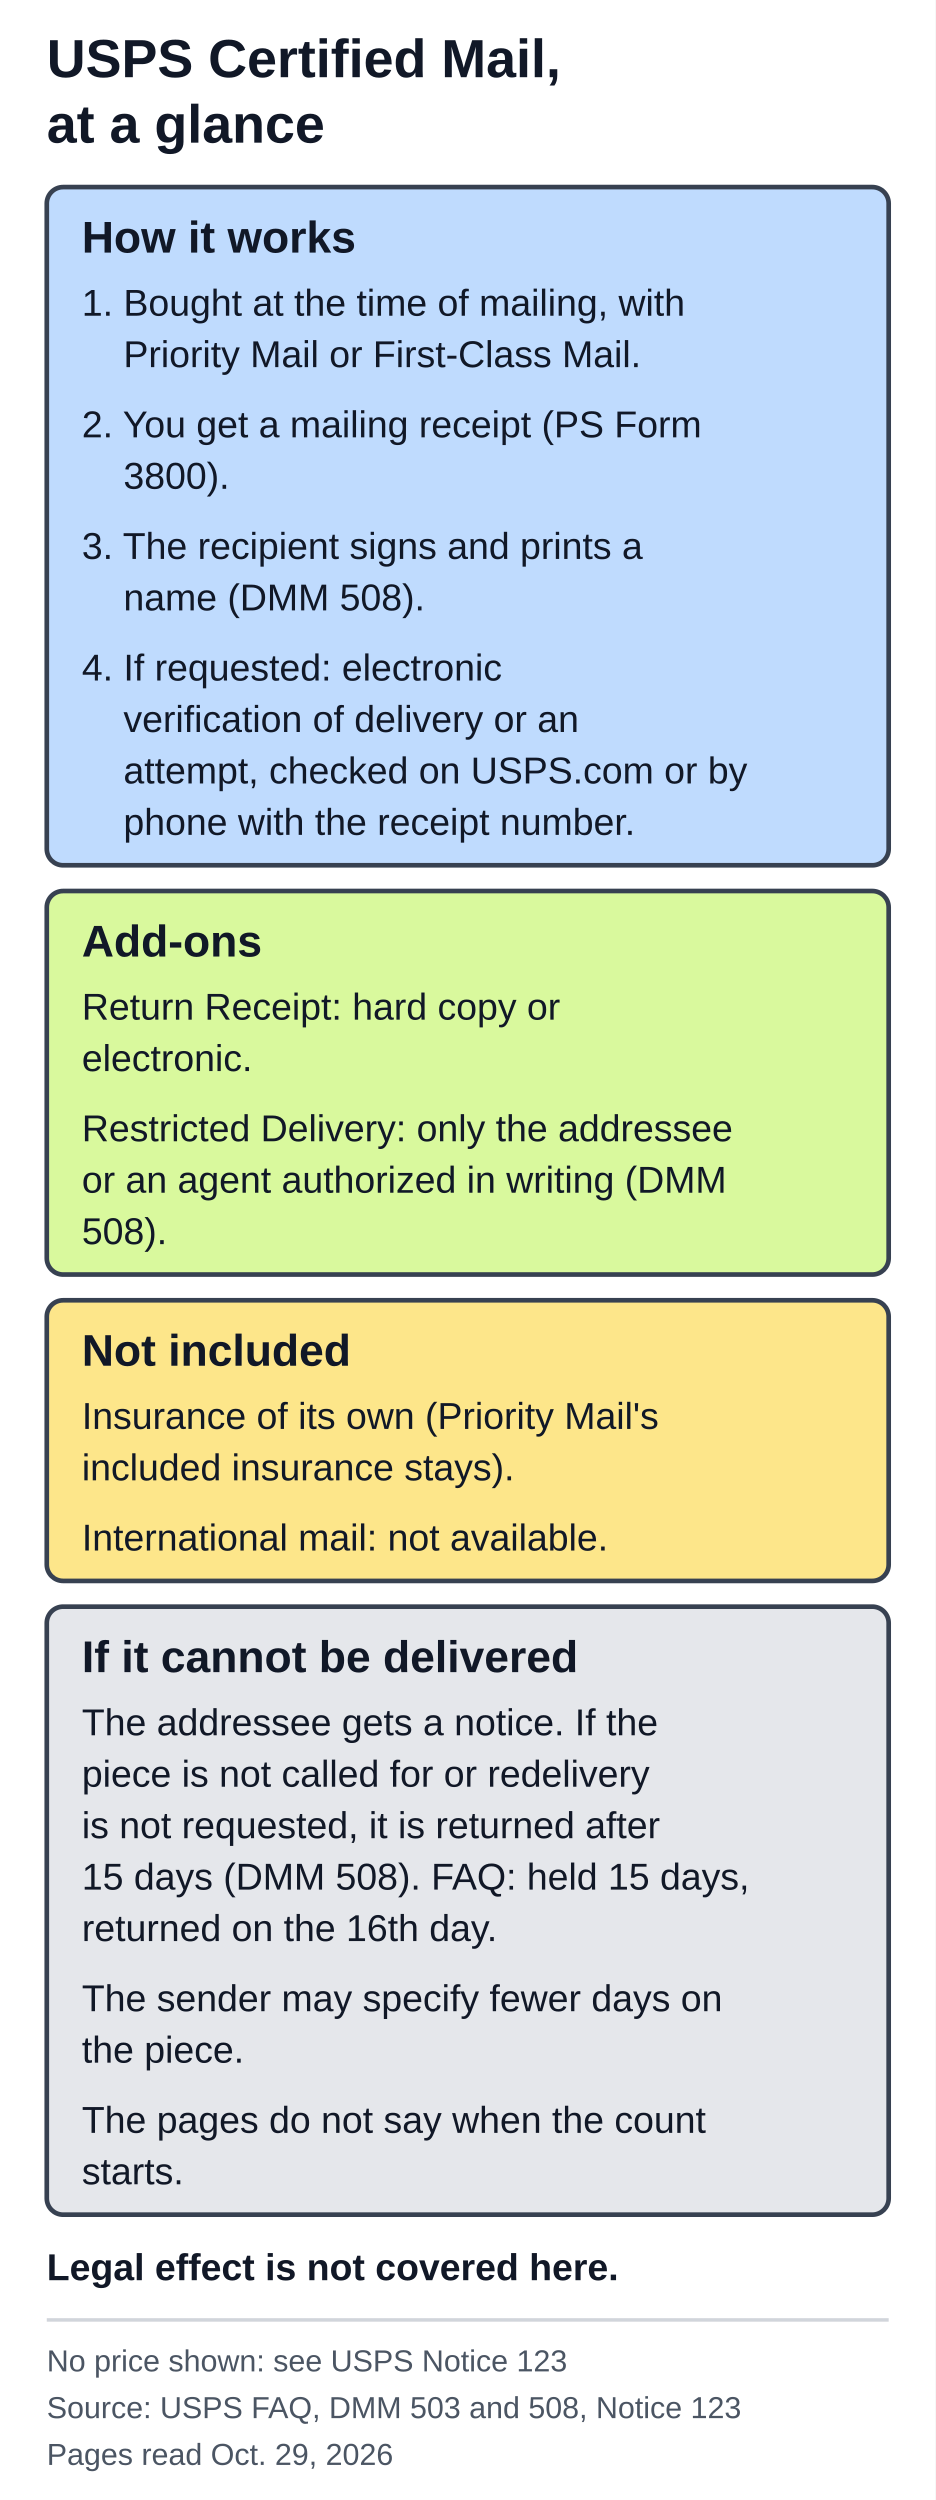
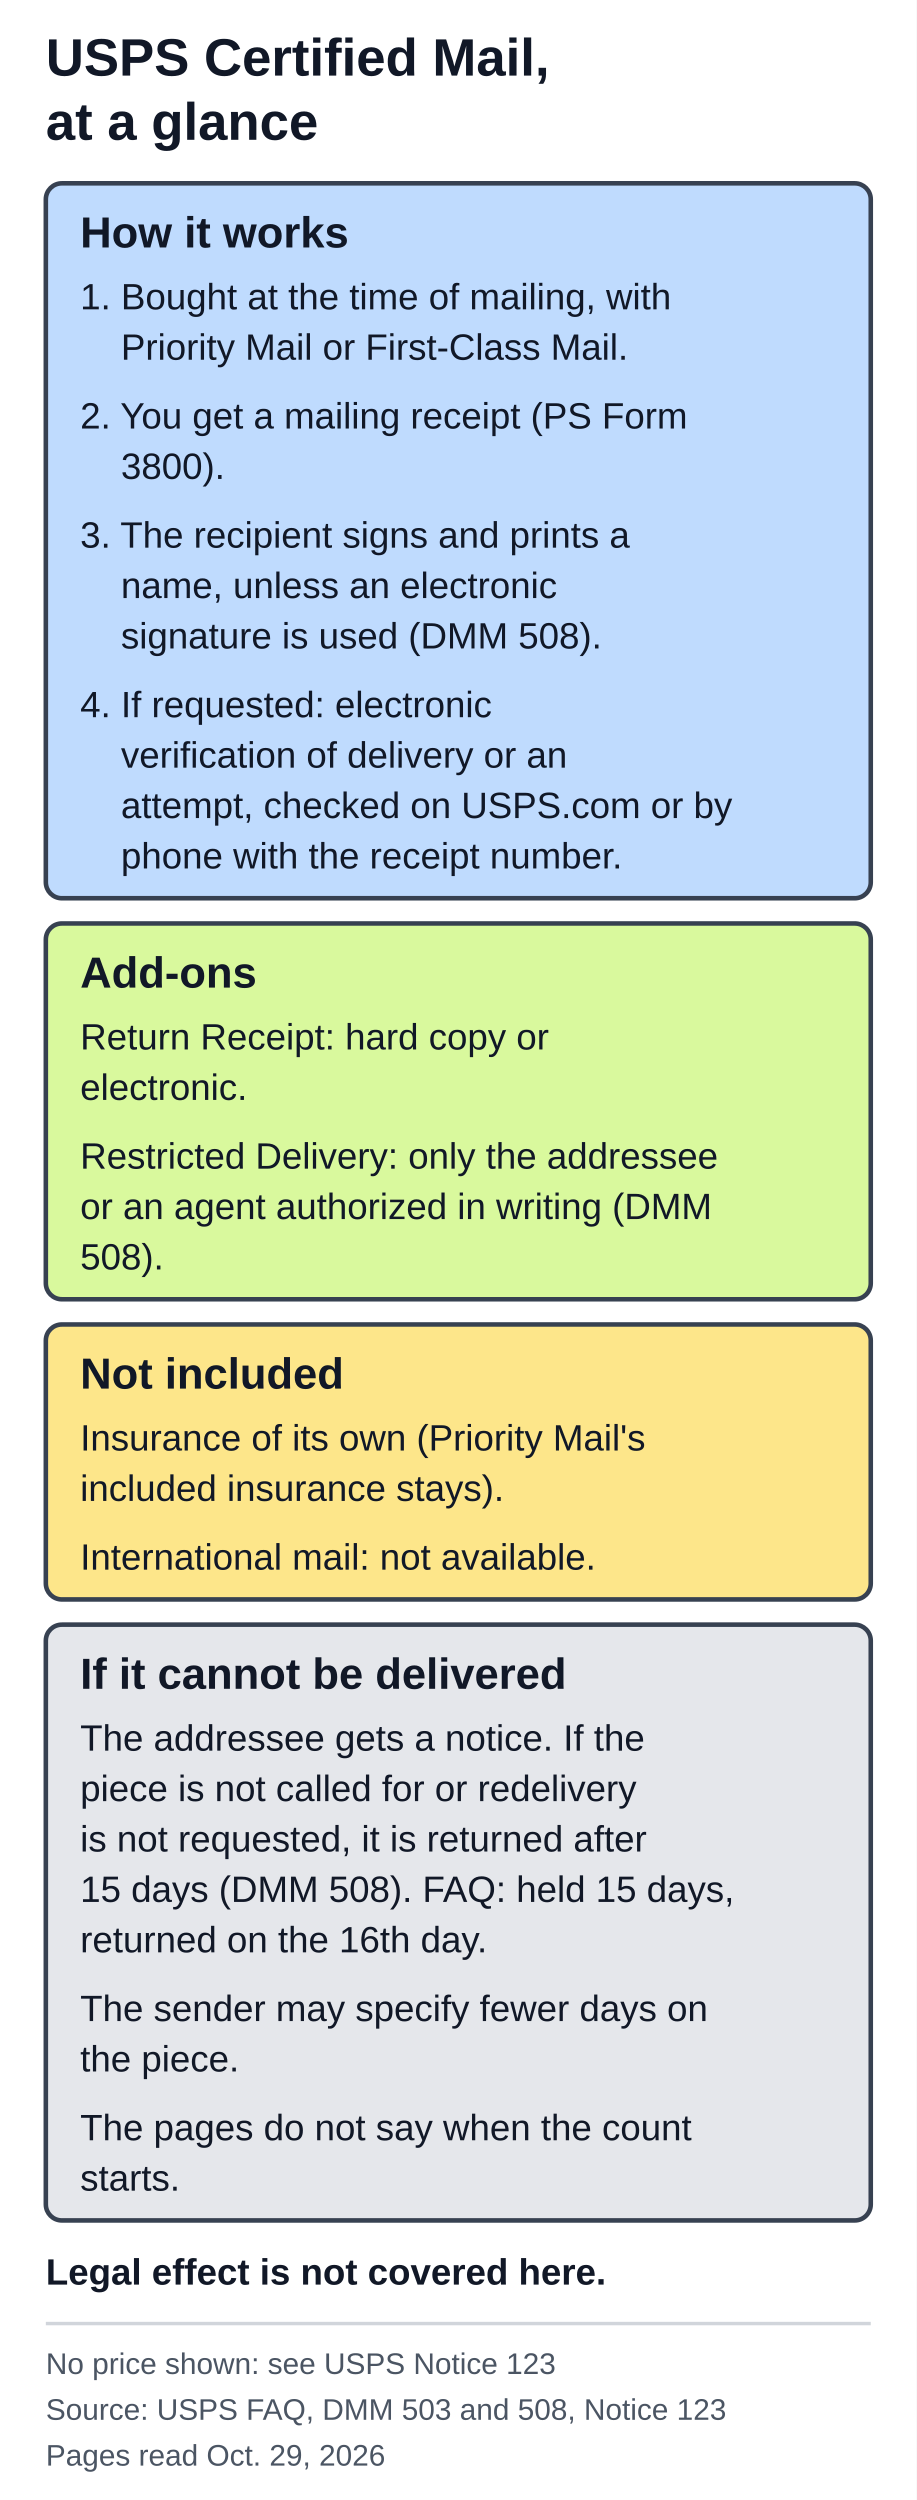
- <svg xmlns="http://www.w3.org/2000/svg" width="800" height="2138" viewBox="0 0 800 2138" font-family="Liberation Sans, Arial, Helvetica, sans-serif">
-   <rect width="800" height="2138" fill="#ffffff" />
+ <svg xmlns="http://www.w3.org/2000/svg" width="800" height="2182" viewBox="0 0 800 2182" font-family="Liberation Sans, Arial, Helvetica, sans-serif">
+   <rect width="800" height="2182" fill="#ffffff" />
  <text x="40" y="66" font-size="46" font-weight="bold" fill="#111827" text-anchor="start">USPS Certified Mail,</text>
  <text x="40" y="122" font-size="46" font-weight="bold" fill="#111827" text-anchor="start">at a glance</text>
-   <rect x="40" y="160" width="720" height="580" rx="14" fill="#bfdbfe" stroke="#374151" stroke-width="4" />
+   <rect x="40" y="160" width="720" height="624" rx="14" fill="#bfdbfe" stroke="#374151" stroke-width="4" />
  <text x="70" y="216" font-size="38" font-weight="bold" fill="#111827" text-anchor="start">How it works</text>
  <text x="70" y="270" font-size="32" fill="#111827" text-anchor="start" xml:space="preserve">1. Bought at the time of mailing, with</text>
  <text x="70" y="314" font-size="32" fill="#111827" text-anchor="start" xml:space="preserve">    Priority Mail or First-Class Mail.</text>
  <text x="70" y="374" font-size="32" fill="#111827" text-anchor="start" xml:space="preserve">2. You get a mailing receipt (PS Form</text>
  <text x="70" y="418" font-size="32" fill="#111827" text-anchor="start" xml:space="preserve">    3800).</text>
  <text x="70" y="478" font-size="32" fill="#111827" text-anchor="start" xml:space="preserve">3. The recipient signs and prints a</text>
-   <text x="70" y="522" font-size="32" fill="#111827" text-anchor="start" xml:space="preserve">    name (DMM 508).</text>
-   <text x="70" y="582" font-size="32" fill="#111827" text-anchor="start" xml:space="preserve">4. If requested: electronic</text>
-   <text x="70" y="626" font-size="32" fill="#111827" text-anchor="start" xml:space="preserve">    verification of delivery or an</text>
-   <text x="70" y="670" font-size="32" fill="#111827" text-anchor="start" xml:space="preserve">    attempt, checked on USPS.com or by</text>
-   <text x="70" y="714" font-size="32" fill="#111827" text-anchor="start" xml:space="preserve">    phone with the receipt number.</text>
-   <rect x="40" y="762" width="720" height="328" rx="14" fill="#d9f99d" stroke="#374151" stroke-width="4" />
-   <text x="70" y="818" font-size="38" font-weight="bold" fill="#111827" text-anchor="start">Add-ons</text>
-   <text x="70" y="872" font-size="32" fill="#111827" text-anchor="start" xml:space="preserve">Return Receipt: hard copy or</text>
-   <text x="70" y="916" font-size="32" fill="#111827" text-anchor="start" xml:space="preserve">electronic.</text>
-   <text x="70" y="976" font-size="32" fill="#111827" text-anchor="start" xml:space="preserve">Restricted Delivery: only the addressee</text>
-   <text x="70" y="1020" font-size="32" fill="#111827" text-anchor="start" xml:space="preserve">or an agent authorized in writing (DMM</text>
-   <text x="70" y="1064" font-size="32" fill="#111827" text-anchor="start" xml:space="preserve">508).</text>
-   <rect x="40" y="1112" width="720" height="240" rx="14" fill="#fde68a" stroke="#374151" stroke-width="4" />
-   <text x="70" y="1168" font-size="38" font-weight="bold" fill="#111827" text-anchor="start">Not included</text>
-   <text x="70" y="1222" font-size="32" fill="#111827" text-anchor="start" xml:space="preserve">Insurance of its own (Priority Mail's</text>
-   <text x="70" y="1266" font-size="32" fill="#111827" text-anchor="start" xml:space="preserve">included insurance stays).</text>
-   <text x="70" y="1326" font-size="32" fill="#111827" text-anchor="start" xml:space="preserve">International mail: not available.</text>
-   <rect x="40" y="1374" width="720" height="520" rx="14" fill="#e5e7eb" stroke="#374151" stroke-width="4" />
-   <text x="70" y="1430" font-size="38" font-weight="bold" fill="#111827" text-anchor="start">If it cannot be delivered</text>
-   <text x="70" y="1484" font-size="32" fill="#111827" text-anchor="start" xml:space="preserve">The addressee gets a notice. If the</text>
-   <text x="70" y="1528" font-size="32" fill="#111827" text-anchor="start" xml:space="preserve">piece is not called for or redelivery</text>
-   <text x="70" y="1572" font-size="32" fill="#111827" text-anchor="start" xml:space="preserve">is not requested, it is returned after</text>
-   <text x="70" y="1616" font-size="32" fill="#111827" text-anchor="start" xml:space="preserve">15 days (DMM 508). FAQ: held 15 days,</text>
-   <text x="70" y="1660" font-size="32" fill="#111827" text-anchor="start" xml:space="preserve">returned on the 16th day.</text>
-   <text x="70" y="1720" font-size="32" fill="#111827" text-anchor="start" xml:space="preserve">The sender may specify fewer days on</text>
-   <text x="70" y="1764" font-size="32" fill="#111827" text-anchor="start" xml:space="preserve">the piece.</text>
-   <text x="70" y="1824" font-size="32" fill="#111827" text-anchor="start" xml:space="preserve">The pages do not say when the count</text>
-   <text x="70" y="1868" font-size="32" fill="#111827" text-anchor="start" xml:space="preserve">starts.</text>
-   <text x="40" y="1950" font-size="32" font-weight="bold" fill="#111827" text-anchor="start">Legal effect is not covered here.</text>
-   <line x1="40" y1="1984" x2="760" y2="1984" stroke="#d1d5db" stroke-width="3" />
-   <text x="40" y="2028" font-size="26" fill="#4b5563" text-anchor="start">No price shown: see USPS Notice 123</text>
-   <text x="40" y="2068" font-size="26" fill="#4b5563" text-anchor="start">Source: USPS FAQ, DMM 503 and 508, Notice 123</text>
-   <text x="40" y="2108" font-size="26" fill="#4b5563" text-anchor="start">Pages read Oct. 29, 2026</text>
+   <text x="70" y="522" font-size="32" fill="#111827" text-anchor="start" xml:space="preserve">    name, unless an electronic</text>
+   <text x="70" y="566" font-size="32" fill="#111827" text-anchor="start" xml:space="preserve">    signature is used (DMM 508).</text>
+   <text x="70" y="626" font-size="32" fill="#111827" text-anchor="start" xml:space="preserve">4. If requested: electronic</text>
+   <text x="70" y="670" font-size="32" fill="#111827" text-anchor="start" xml:space="preserve">    verification of delivery or an</text>
+   <text x="70" y="714" font-size="32" fill="#111827" text-anchor="start" xml:space="preserve">    attempt, checked on USPS.com or by</text>
+   <text x="70" y="758" font-size="32" fill="#111827" text-anchor="start" xml:space="preserve">    phone with the receipt number.</text>
+   <rect x="40" y="806" width="720" height="328" rx="14" fill="#d9f99d" stroke="#374151" stroke-width="4" />
+   <text x="70" y="862" font-size="38" font-weight="bold" fill="#111827" text-anchor="start">Add-ons</text>
+   <text x="70" y="916" font-size="32" fill="#111827" text-anchor="start" xml:space="preserve">Return Receipt: hard copy or</text>
+   <text x="70" y="960" font-size="32" fill="#111827" text-anchor="start" xml:space="preserve">electronic.</text>
+   <text x="70" y="1020" font-size="32" fill="#111827" text-anchor="start" xml:space="preserve">Restricted Delivery: only the addressee</text>
+   <text x="70" y="1064" font-size="32" fill="#111827" text-anchor="start" xml:space="preserve">or an agent authorized in writing (DMM</text>
+   <text x="70" y="1108" font-size="32" fill="#111827" text-anchor="start" xml:space="preserve">508).</text>
+   <rect x="40" y="1156" width="720" height="240" rx="14" fill="#fde68a" stroke="#374151" stroke-width="4" />
+   <text x="70" y="1212" font-size="38" font-weight="bold" fill="#111827" text-anchor="start">Not included</text>
+   <text x="70" y="1266" font-size="32" fill="#111827" text-anchor="start" xml:space="preserve">Insurance of its own (Priority Mail's</text>
+   <text x="70" y="1310" font-size="32" fill="#111827" text-anchor="start" xml:space="preserve">included insurance stays).</text>
+   <text x="70" y="1370" font-size="32" fill="#111827" text-anchor="start" xml:space="preserve">International mail: not available.</text>
+   <rect x="40" y="1418" width="720" height="520" rx="14" fill="#e5e7eb" stroke="#374151" stroke-width="4" />
+   <text x="70" y="1474" font-size="38" font-weight="bold" fill="#111827" text-anchor="start">If it cannot be delivered</text>
+   <text x="70" y="1528" font-size="32" fill="#111827" text-anchor="start" xml:space="preserve">The addressee gets a notice. If the</text>
+   <text x="70" y="1572" font-size="32" fill="#111827" text-anchor="start" xml:space="preserve">piece is not called for or redelivery</text>
+   <text x="70" y="1616" font-size="32" fill="#111827" text-anchor="start" xml:space="preserve">is not requested, it is returned after</text>
+   <text x="70" y="1660" font-size="32" fill="#111827" text-anchor="start" xml:space="preserve">15 days (DMM 508). FAQ: held 15 days,</text>
+   <text x="70" y="1704" font-size="32" fill="#111827" text-anchor="start" xml:space="preserve">returned on the 16th day.</text>
+   <text x="70" y="1764" font-size="32" fill="#111827" text-anchor="start" xml:space="preserve">The sender may specify fewer days on</text>
+   <text x="70" y="1808" font-size="32" fill="#111827" text-anchor="start" xml:space="preserve">the piece.</text>
+   <text x="70" y="1868" font-size="32" fill="#111827" text-anchor="start" xml:space="preserve">The pages do not say when the count</text>
+   <text x="70" y="1912" font-size="32" fill="#111827" text-anchor="start" xml:space="preserve">starts.</text>
+   <text x="40" y="1994" font-size="32" font-weight="bold" fill="#111827" text-anchor="start">Legal effect is not covered here.</text>
+   <line x1="40" y1="2028" x2="760" y2="2028" stroke="#d1d5db" stroke-width="3" />
+   <text x="40" y="2072" font-size="26" fill="#4b5563" text-anchor="start">No price shown: see USPS Notice 123</text>
+   <text x="40" y="2112" font-size="26" fill="#4b5563" text-anchor="start">Source: USPS FAQ, DMM 503 and 508, Notice 123</text>
+   <text x="40" y="2152" font-size="26" fill="#4b5563" text-anchor="start">Pages read Oct. 29, 2026</text>
</svg>
